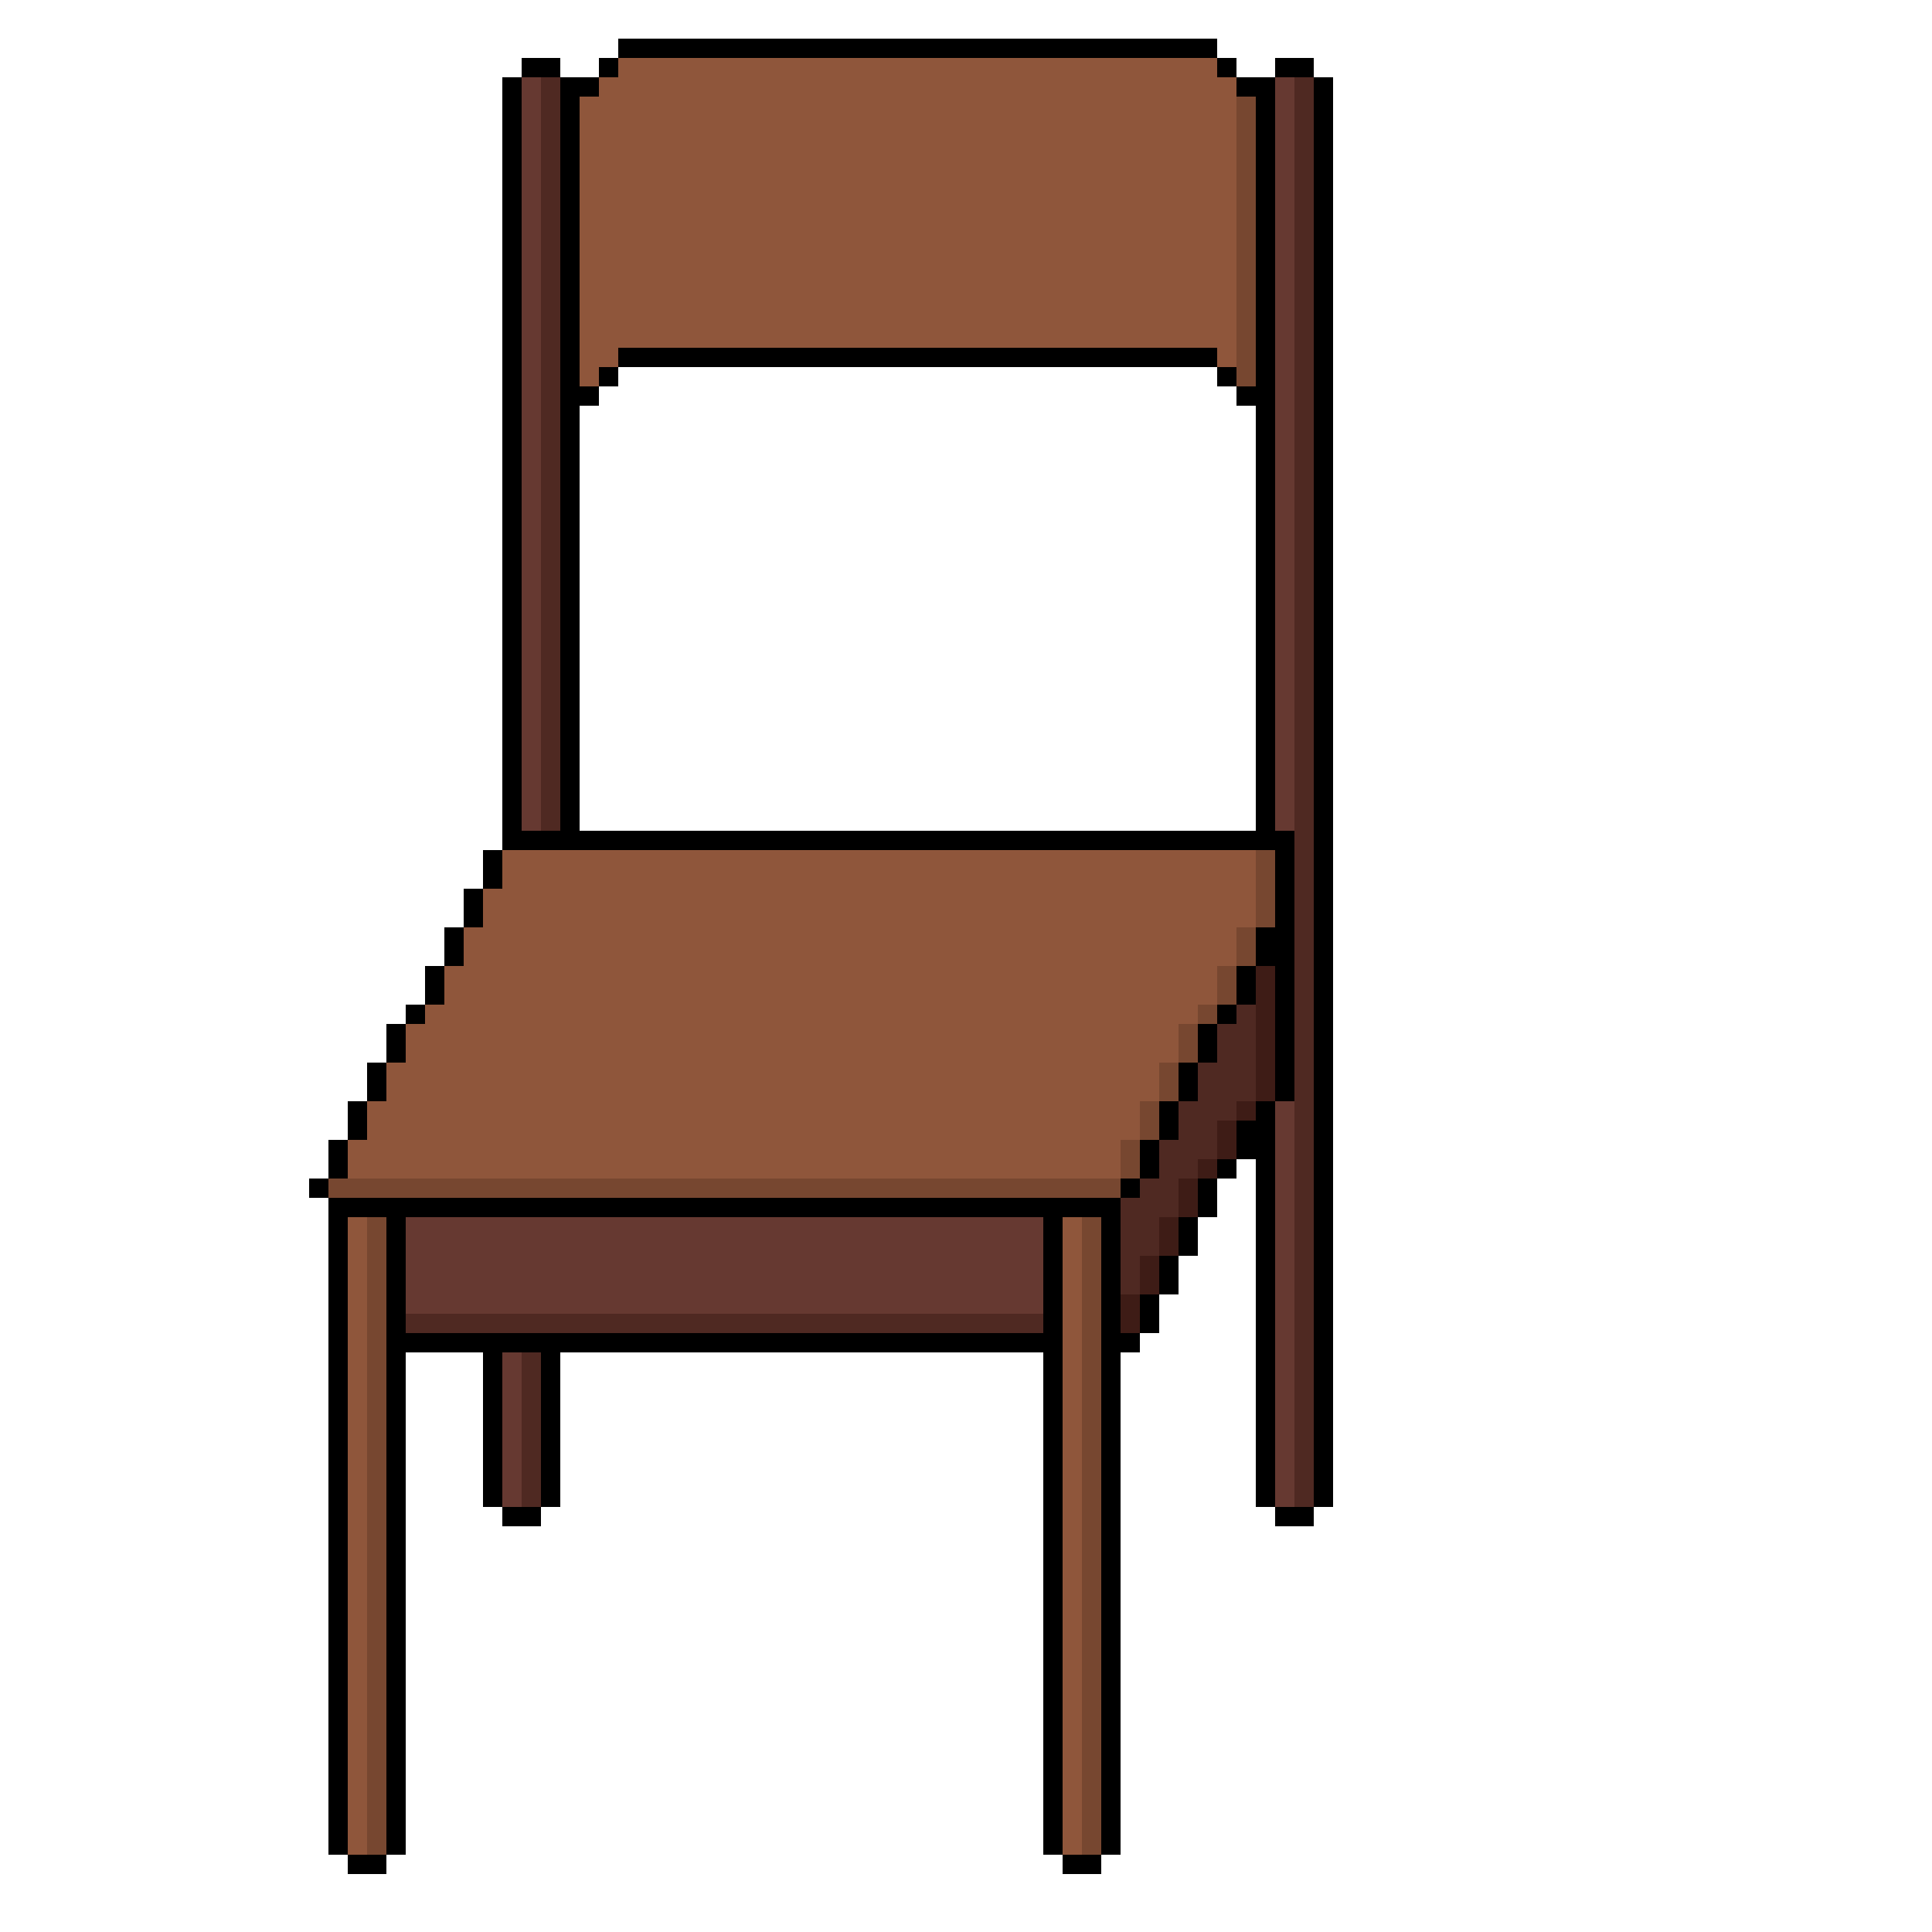
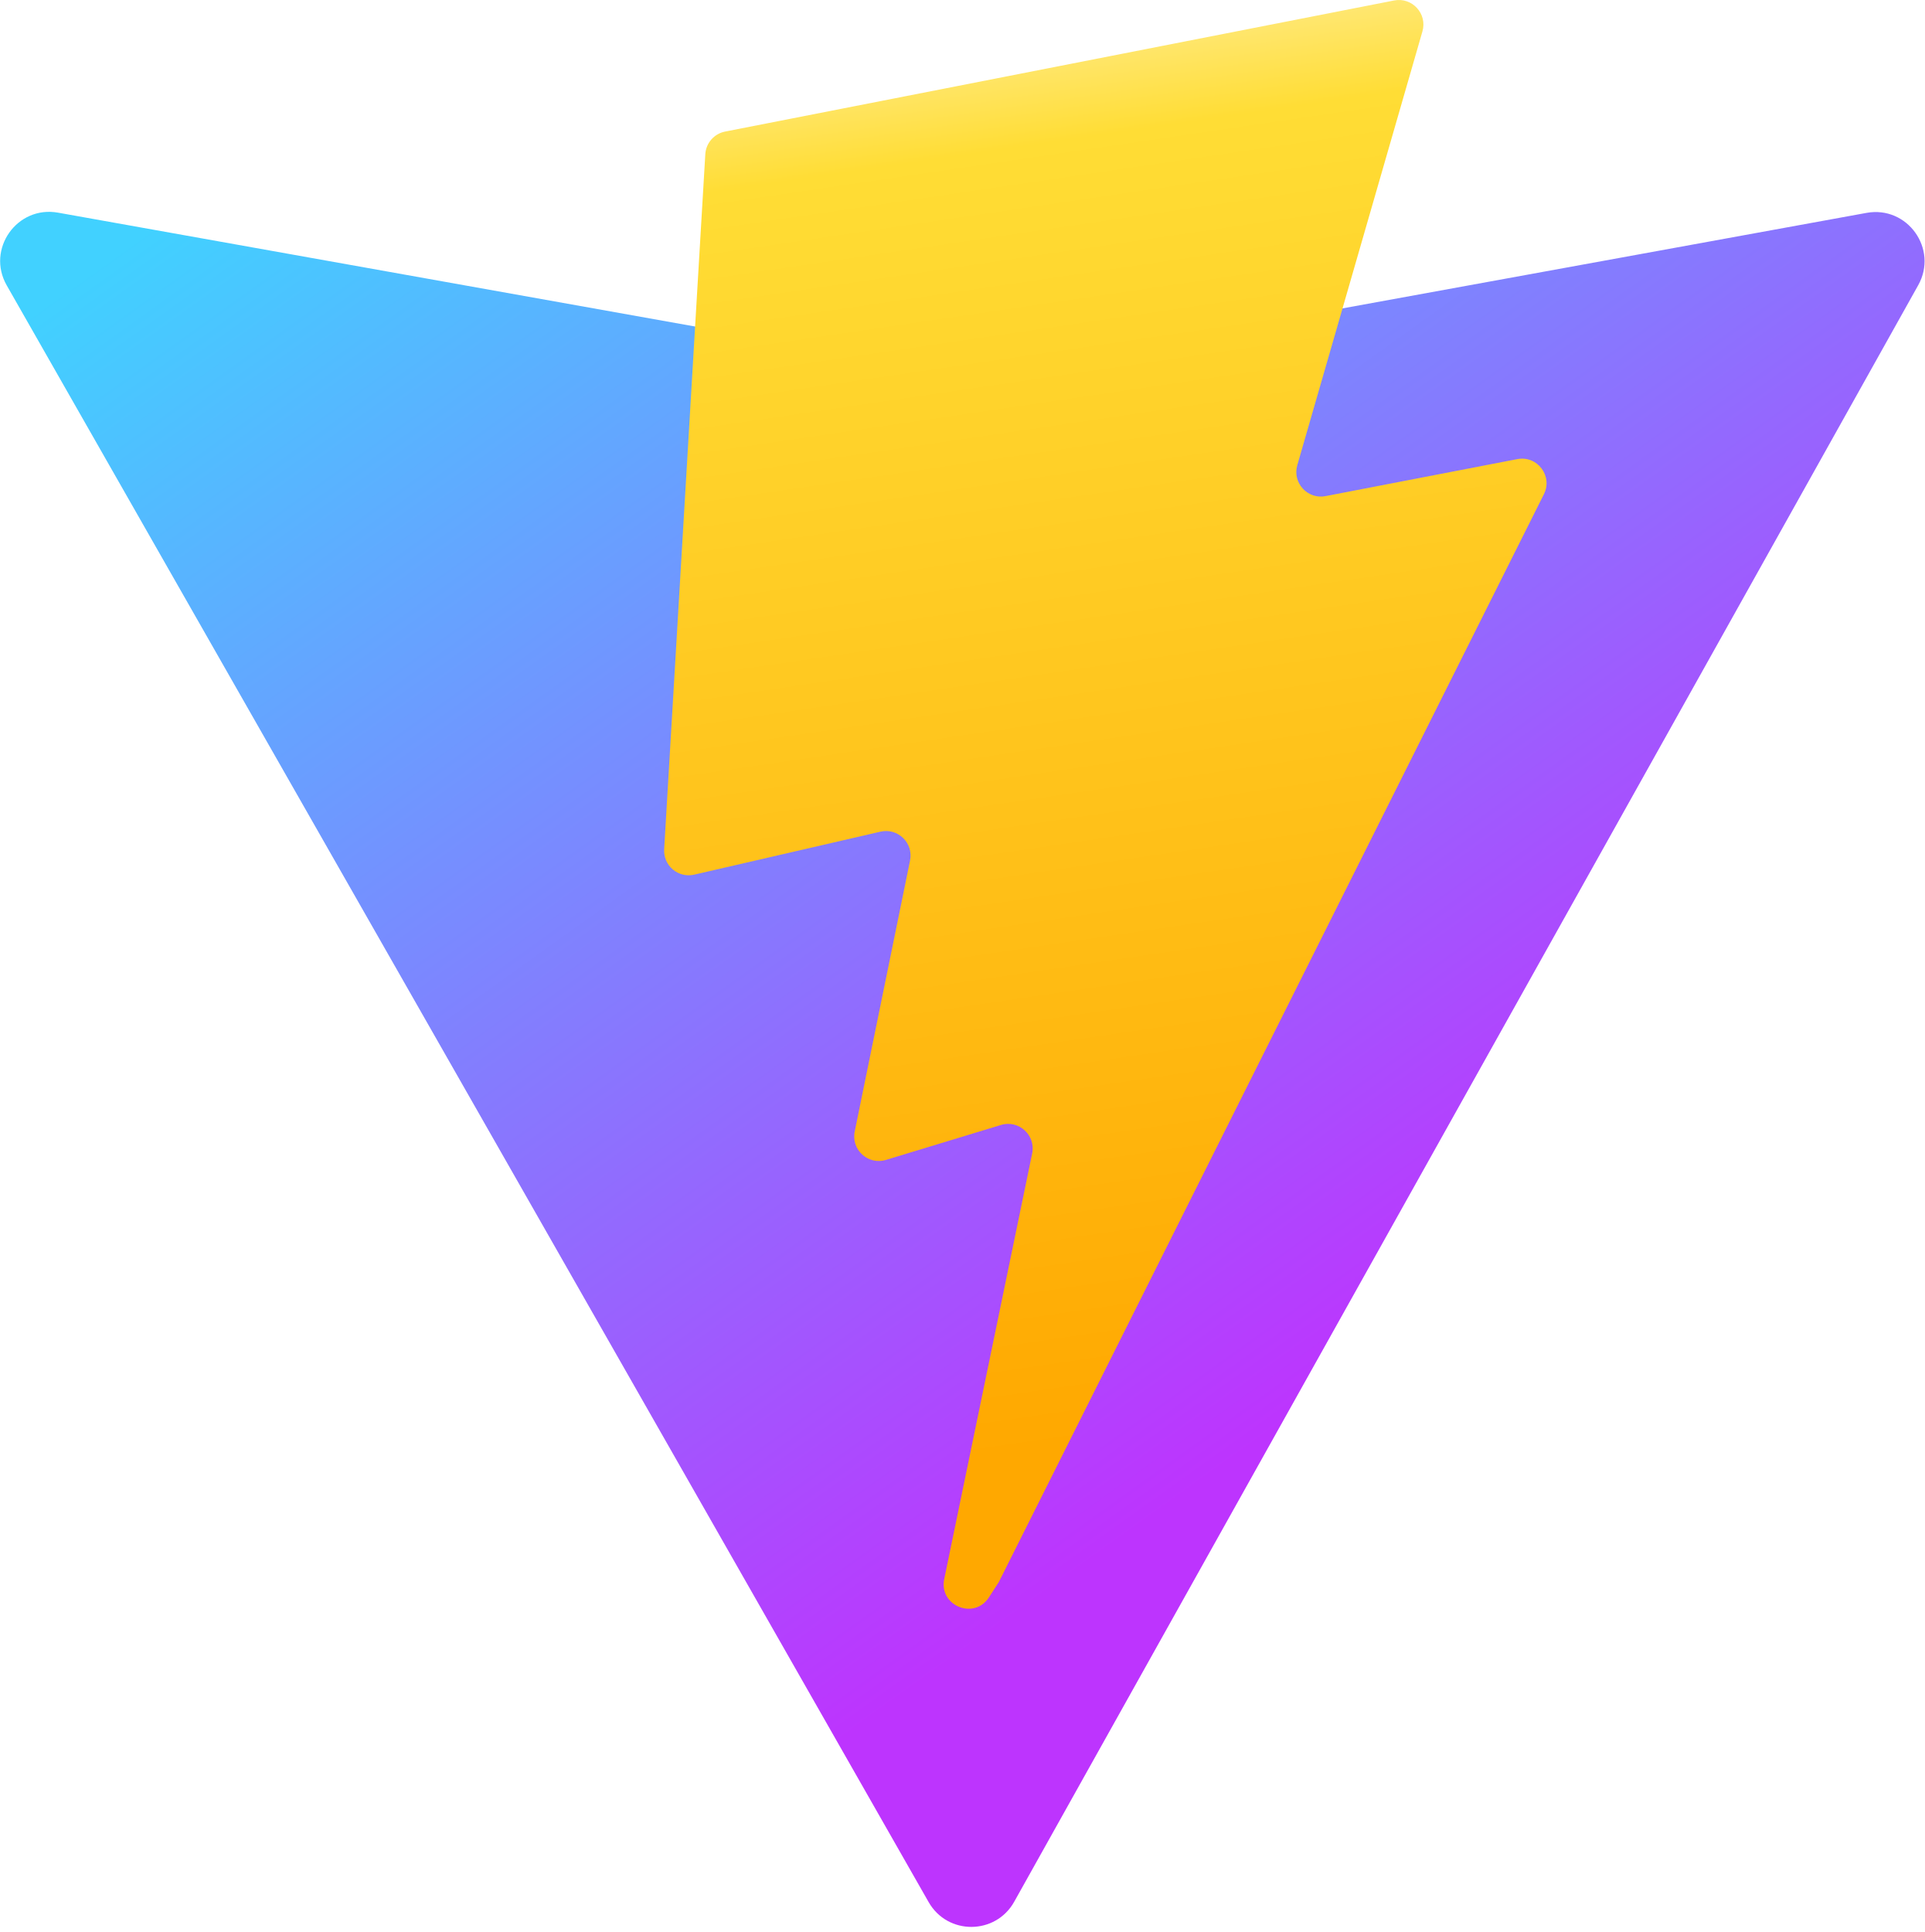
- <svg xmlns="http://www.w3.org/2000/svg" version="1.1" width="100" height="100" shape-rendering="crispEdges">
-   <rect x="32" y="2" width="31" height="1" fill="#000000" />
-   <rect x="27" y="3" width="2" height="1" fill="#000000" />
-   <rect x="31" y="3" width="1" height="1" fill="#000000" />
-   <rect x="32" y="3" width="31" height="15" fill="#8F563B" />
-   <rect x="63" y="3" width="1" height="1" fill="#000000" />
-   <rect x="66" y="3" width="2" height="1" fill="#000000" />
-   <rect x="26" y="4" width="1" height="40" fill="#000000" />
-   <rect x="27" y="4" width="1" height="39" fill="#663931" />
-   <rect x="28" y="4" width="1" height="39" fill="#4F2922" />
-   <rect x="29" y="4" width="2" height="1" fill="#000000" />
-   <rect x="31" y="4" width="1" height="15" fill="#8F563B" />
-   <rect x="63" y="4" width="1" height="15" fill="#8F563B" />
-   <rect x="64" y="4" width="2" height="1" fill="#000000" />
-   <rect x="66" y="4" width="1" height="39" fill="#663931" />
-   <rect x="67" y="4" width="1" height="74" fill="#4F2922" />
-   <rect x="68" y="4" width="1" height="74" fill="#000000" />
-   <rect x="29" y="5" width="1" height="39" fill="#000000" />
-   <rect x="30" y="5" width="1" height="15" fill="#8F563B" />
-   <rect x="64" y="5" width="1" height="15" fill="#774730" />
-   <rect x="65" y="5" width="1" height="39" fill="#000000" />
-   <rect x="32" y="18" width="31" height="1" fill="#000000" />
-   <rect x="31" y="19" width="1" height="1" fill="#000000" />
-   <rect x="63" y="19" width="1" height="1" fill="#000000" />
-   <rect x="30" y="20" width="1" height="1" fill="#000000" />
-   <rect x="64" y="20" width="1" height="1" fill="#000000" />
-   <rect x="27" y="43" width="2" height="1" fill="#000000" />
-   <rect x="30" y="43" width="35" height="1" fill="#000000" />
-   <rect x="66" y="43" width="1" height="14" fill="#000000" />
-   <rect x="25" y="44" width="1" height="2" fill="#000000" />
-   <rect x="26" y="44" width="39" height="4" fill="#8F563B" />
-   <rect x="65" y="44" width="1" height="4" fill="#774730" />
-   <rect x="24" y="46" width="1" height="2" fill="#000000" />
-   <rect x="25" y="46" width="1" height="15" fill="#8F563B" />
-   <rect x="23" y="48" width="1" height="2" fill="#000000" />
-   <rect x="24" y="48" width="1" height="13" fill="#8F563B" />
-   <rect x="26" y="48" width="38" height="2" fill="#8F563B" />
-   <rect x="64" y="48" width="1" height="2" fill="#774730" />
-   <rect x="65" y="48" width="1" height="2" fill="#000000" />
-   <rect x="22" y="50" width="1" height="2" fill="#000000" />
-   <rect x="23" y="50" width="1" height="11" fill="#8F563B" />
-   <rect x="26" y="50" width="37" height="2" fill="#8F563B" />
-   <rect x="63" y="50" width="1" height="2" fill="#774730" />
-   <rect x="64" y="50" width="1" height="2" fill="#000000" />
-   <rect x="65" y="50" width="1" height="7" fill="#3E1C16" />
-   <rect x="21" y="52" width="1" height="1" fill="#000000" />
-   <rect x="22" y="52" width="1" height="9" fill="#8F563B" />
-   <rect x="26" y="52" width="36" height="1" fill="#8F563B" />
-   <rect x="62" y="52" width="1" height="1" fill="#774730" />
-   <rect x="63" y="52" width="1" height="1" fill="#000000" />
-   <rect x="64" y="52" width="1" height="5" fill="#4F2922" />
-   <rect x="20" y="53" width="1" height="2" fill="#000000" />
-   <rect x="21" y="53" width="1" height="8" fill="#8F563B" />
-   <rect x="26" y="53" width="35" height="2" fill="#8F563B" />
-   <rect x="61" y="53" width="1" height="2" fill="#774730" />
-   <rect x="62" y="53" width="1" height="2" fill="#000000" />
-   <rect x="63" y="53" width="1" height="5" fill="#4F2922" />
-   <rect x="19" y="55" width="1" height="2" fill="#000000" />
-   <rect x="20" y="55" width="1" height="6" fill="#8F563B" />
-   <rect x="26" y="55" width="34" height="2" fill="#8F563B" />
-   <rect x="60" y="55" width="1" height="2" fill="#774730" />
-   <rect x="61" y="55" width="1" height="2" fill="#000000" />
-   <rect x="62" y="55" width="1" height="5" fill="#4F2922" />
-   <rect x="18" y="57" width="1" height="2" fill="#000000" />
-   <rect x="19" y="57" width="1" height="4" fill="#8F563B" />
-   <rect x="26" y="57" width="33" height="2" fill="#8F563B" />
-   <rect x="59" y="57" width="1" height="2" fill="#774730" />
-   <rect x="60" y="57" width="1" height="2" fill="#000000" />
-   <rect x="61" y="57" width="1" height="4" fill="#4F2922" />
-   <rect x="64" y="57" width="1" height="1" fill="#3E1C16" />
-   <rect x="65" y="57" width="1" height="21" fill="#000000" />
-   <rect x="66" y="57" width="1" height="21" fill="#663931" />
-   <rect x="63" y="58" width="1" height="2" fill="#3E1C16" />
-   <rect x="64" y="58" width="1" height="2" fill="#000000" />
-   <rect x="17" y="59" width="1" height="2" fill="#000000" />
-   <rect x="18" y="59" width="1" height="2" fill="#8F563B" />
-   <rect x="26" y="59" width="32" height="2" fill="#8F563B" />
-   <rect x="58" y="59" width="1" height="2" fill="#774730" />
-   <rect x="59" y="59" width="1" height="2" fill="#000000" />
-   <rect x="60" y="59" width="1" height="4" fill="#4F2922" />
-   <rect x="62" y="60" width="1" height="1" fill="#3E1C16" />
-   <rect x="63" y="60" width="1" height="1" fill="#000000" />
-   <rect x="16" y="61" width="1" height="1" fill="#000000" />
-   <rect x="17" y="61" width="41" height="1" fill="#774730" />
-   <rect x="58" y="61" width="1" height="1" fill="#000000" />
-   <rect x="59" y="61" width="1" height="4" fill="#4F2922" />
-   <rect x="61" y="61" width="1" height="2" fill="#3E1C16" />
-   <rect x="62" y="61" width="1" height="2" fill="#000000" />
-   <rect x="17" y="62" width="41" height="1" fill="#000000" />
-   <rect x="58" y="62" width="1" height="5" fill="#4F2922" />
-   <rect x="17" y="63" width="1" height="33" fill="#000000" />
-   <rect x="18" y="63" width="1" height="33" fill="#8F563B" />
-   <rect x="19" y="63" width="1" height="33" fill="#774730" />
-   <rect x="20" y="63" width="1" height="33" fill="#000000" />
-   <rect x="21" y="63" width="33" height="5" fill="#663931" />
-   <rect x="54" y="63" width="1" height="33" fill="#000000" />
-   <rect x="55" y="63" width="1" height="33" fill="#8F563B" />
-   <rect x="56" y="63" width="1" height="33" fill="#774730" />
-   <rect x="57" y="63" width="1" height="33" fill="#000000" />
-   <rect x="60" y="63" width="1" height="2" fill="#3E1C16" />
-   <rect x="61" y="63" width="1" height="2" fill="#000000" />
-   <rect x="59" y="65" width="1" height="2" fill="#3E1C16" />
-   <rect x="60" y="65" width="1" height="2" fill="#000000" />
-   <rect x="58" y="67" width="1" height="2" fill="#3E1C16" />
-   <rect x="59" y="67" width="1" height="2" fill="#000000" />
-   <rect x="21" y="68" width="33" height="1" fill="#4F2922" />
-   <rect x="21" y="69" width="33" height="1" fill="#000000" />
-   <rect x="58" y="69" width="1" height="1" fill="#000000" />
-   <rect x="25" y="70" width="1" height="8" fill="#000000" />
-   <rect x="26" y="70" width="1" height="8" fill="#663931" />
-   <rect x="27" y="70" width="1" height="8" fill="#4F2922" />
-   <rect x="28" y="70" width="1" height="8" fill="#000000" />
-   <rect x="26" y="78" width="2" height="1" fill="#000000" />
-   <rect x="66" y="78" width="2" height="1" fill="#000000" />
-   <rect x="18" y="96" width="2" height="1" fill="#000000" />
-   <rect x="55" y="96" width="2" height="1" fill="#000000" />
+ <svg xmlns="http://www.w3.org/2000/svg" aria-hidden="true" role="img" class="iconify iconify--logos" width="31.88" height="32" preserveAspectRatio="xMidYMid meet" viewBox="0 0 256 257">
+   <defs>
+     <linearGradient id="IconifyId1813088fe1fbc01fb466" x1="-.828%" x2="57.636%" y1="7.652%" y2="78.411%">
+       <stop offset="0%" stop-color="#41D1FF" />
+       <stop offset="100%" stop-color="#BD34FE" />
+     </linearGradient>
+     <linearGradient id="IconifyId1813088fe1fbc01fb467" x1="43.376%" x2="50.316%" y1="2.242%" y2="89.03%">
+       <stop offset="0%" stop-color="#FFEA83" />
+       <stop offset="8.333%" stop-color="#FFDD35" />
+       <stop offset="100%" stop-color="#FFA800" />
+     </linearGradient>
+   </defs>
+   <path fill="url(#IconifyId1813088fe1fbc01fb466)" d="M255.153 37.938L134.897 252.976c-2.483 4.44-8.862 4.466-11.382.048L.875 37.958c-2.746-4.814 1.371-10.646 6.827-9.67l120.385 21.517a6.537 6.537 0 0 0 2.322-.004l117.867-21.483c5.438-.991 9.574 4.796 6.877 9.62Z" />
+   <path fill="url(#IconifyId1813088fe1fbc01fb467)" d="M185.432.063L96.44 17.501a3.268 3.268 0 0 0-2.634 3.014l-5.474 92.456a3.268 3.268 0 0 0 3.997 3.378l24.777-5.718c2.318-.535 4.413 1.507 3.936 3.838l-7.361 36.047c-.495 2.426 1.782 4.5 4.151 3.78l15.304-4.649c2.372-.72 4.652 1.36 4.15 3.788l-11.698 56.621c-.732 3.542 3.979 5.473 5.943 2.437l1.313-2.028l72.516-144.72c1.215-2.423-.88-5.186-3.54-4.672l-25.505 4.922c-2.396.462-4.435-1.77-3.759-4.114l16.646-57.705c.677-2.35-1.37-4.583-3.769-4.113Z" />
</svg>
